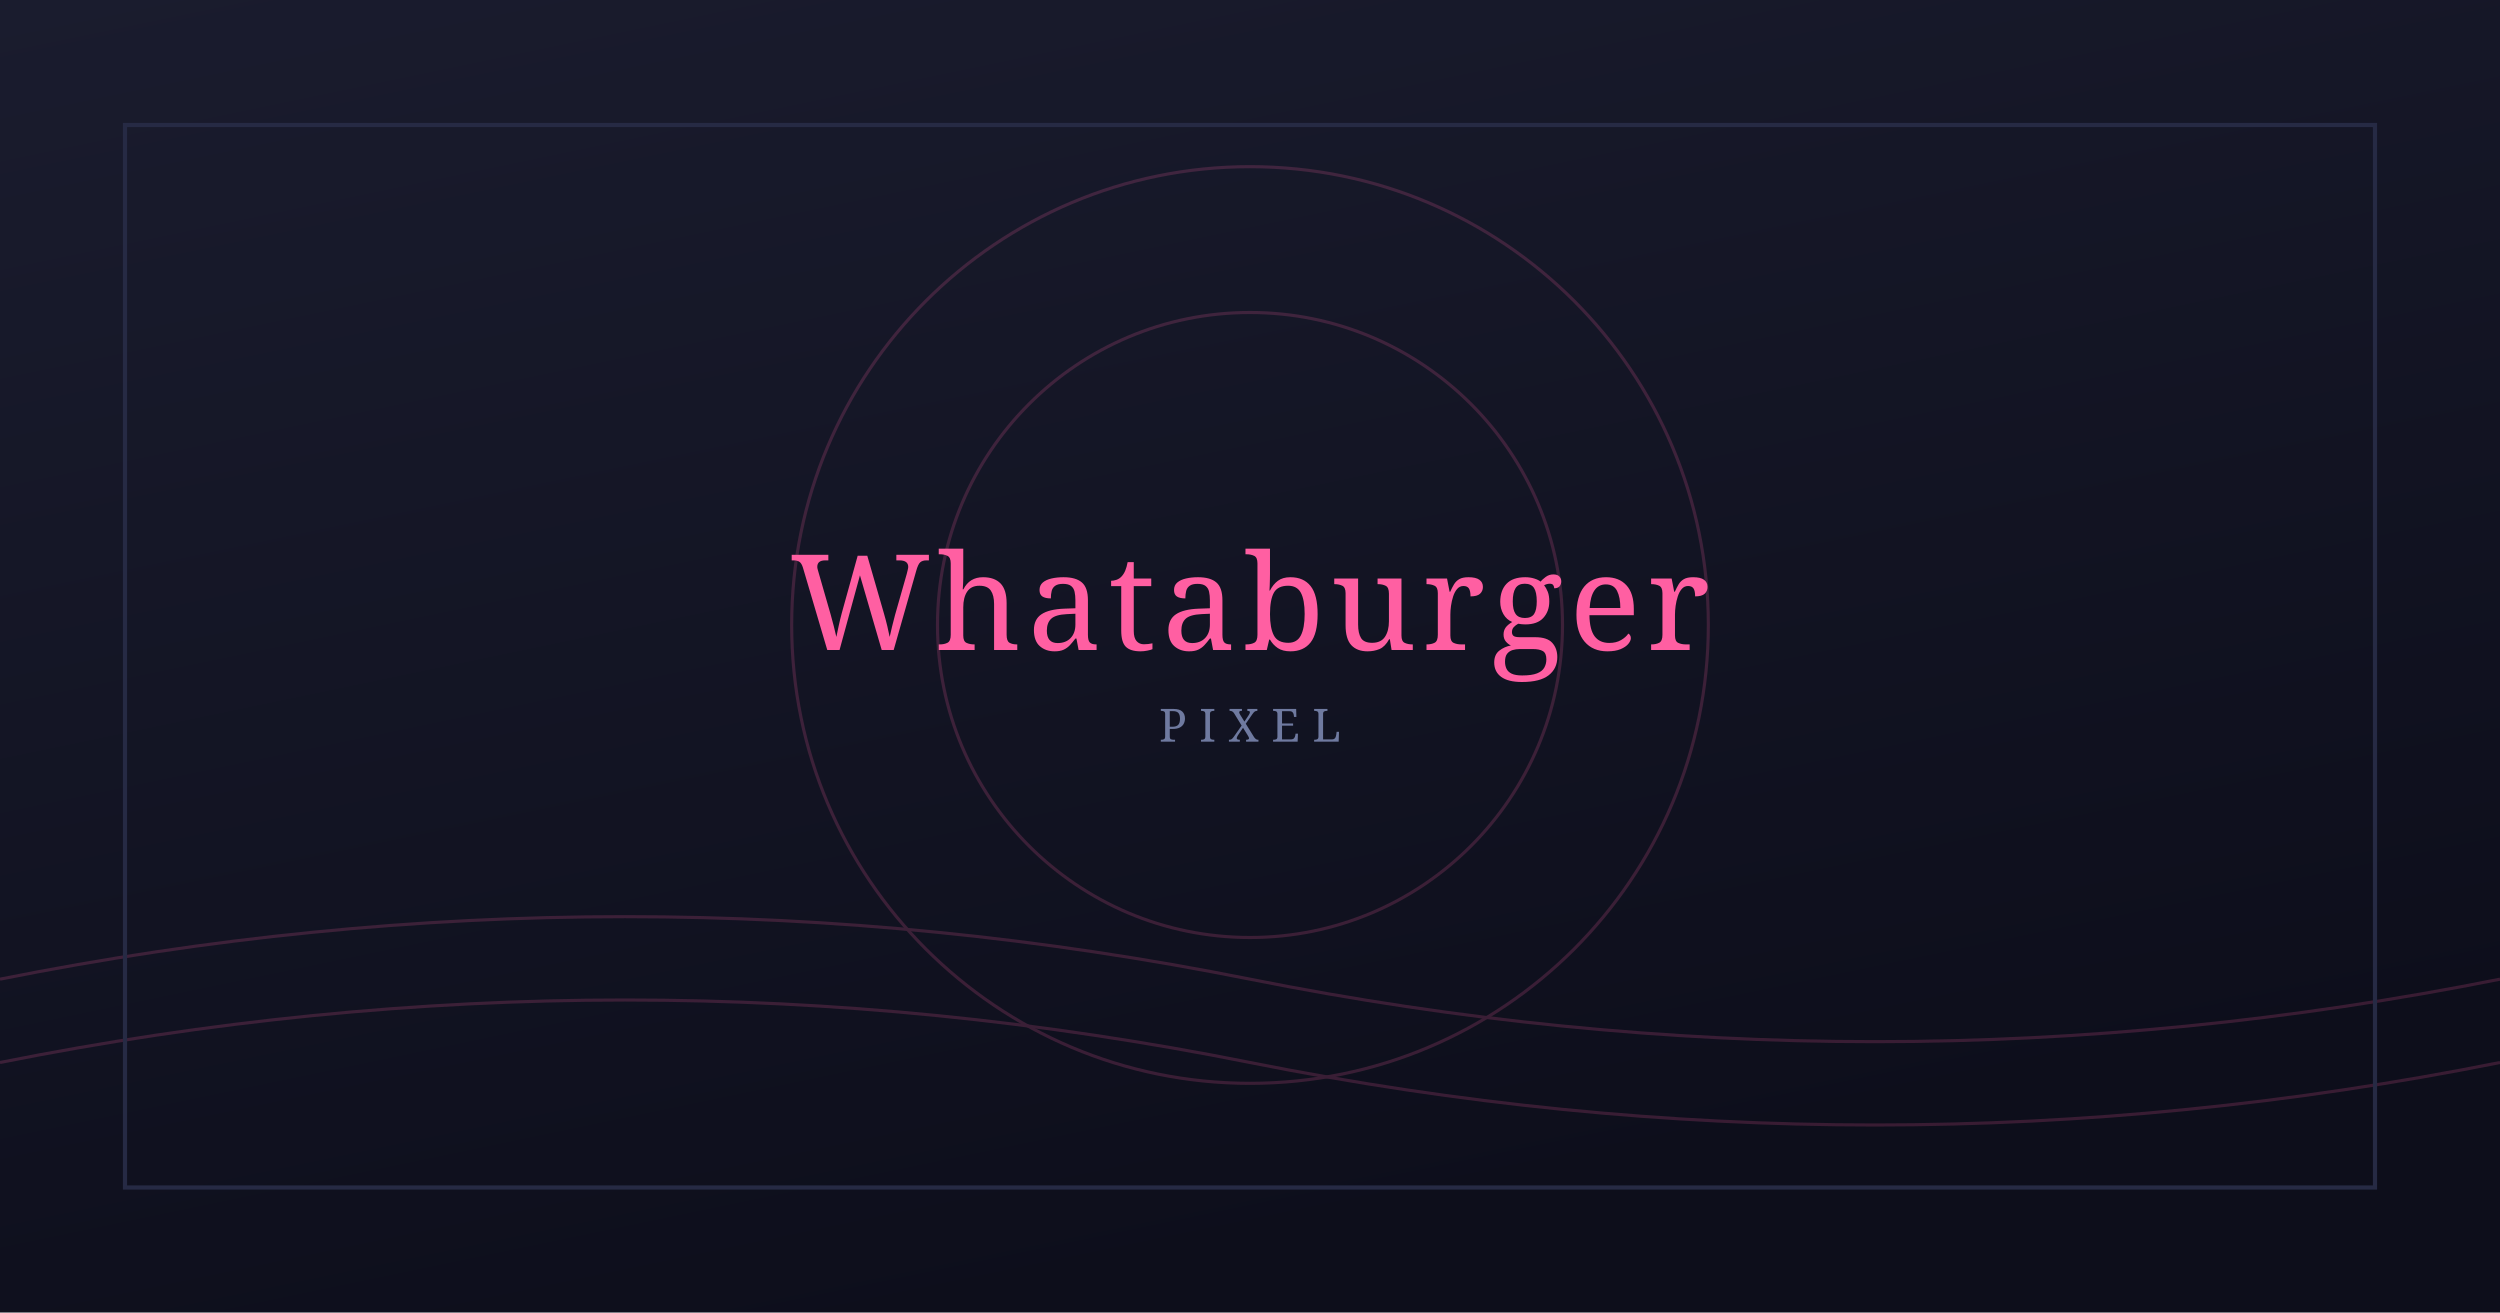
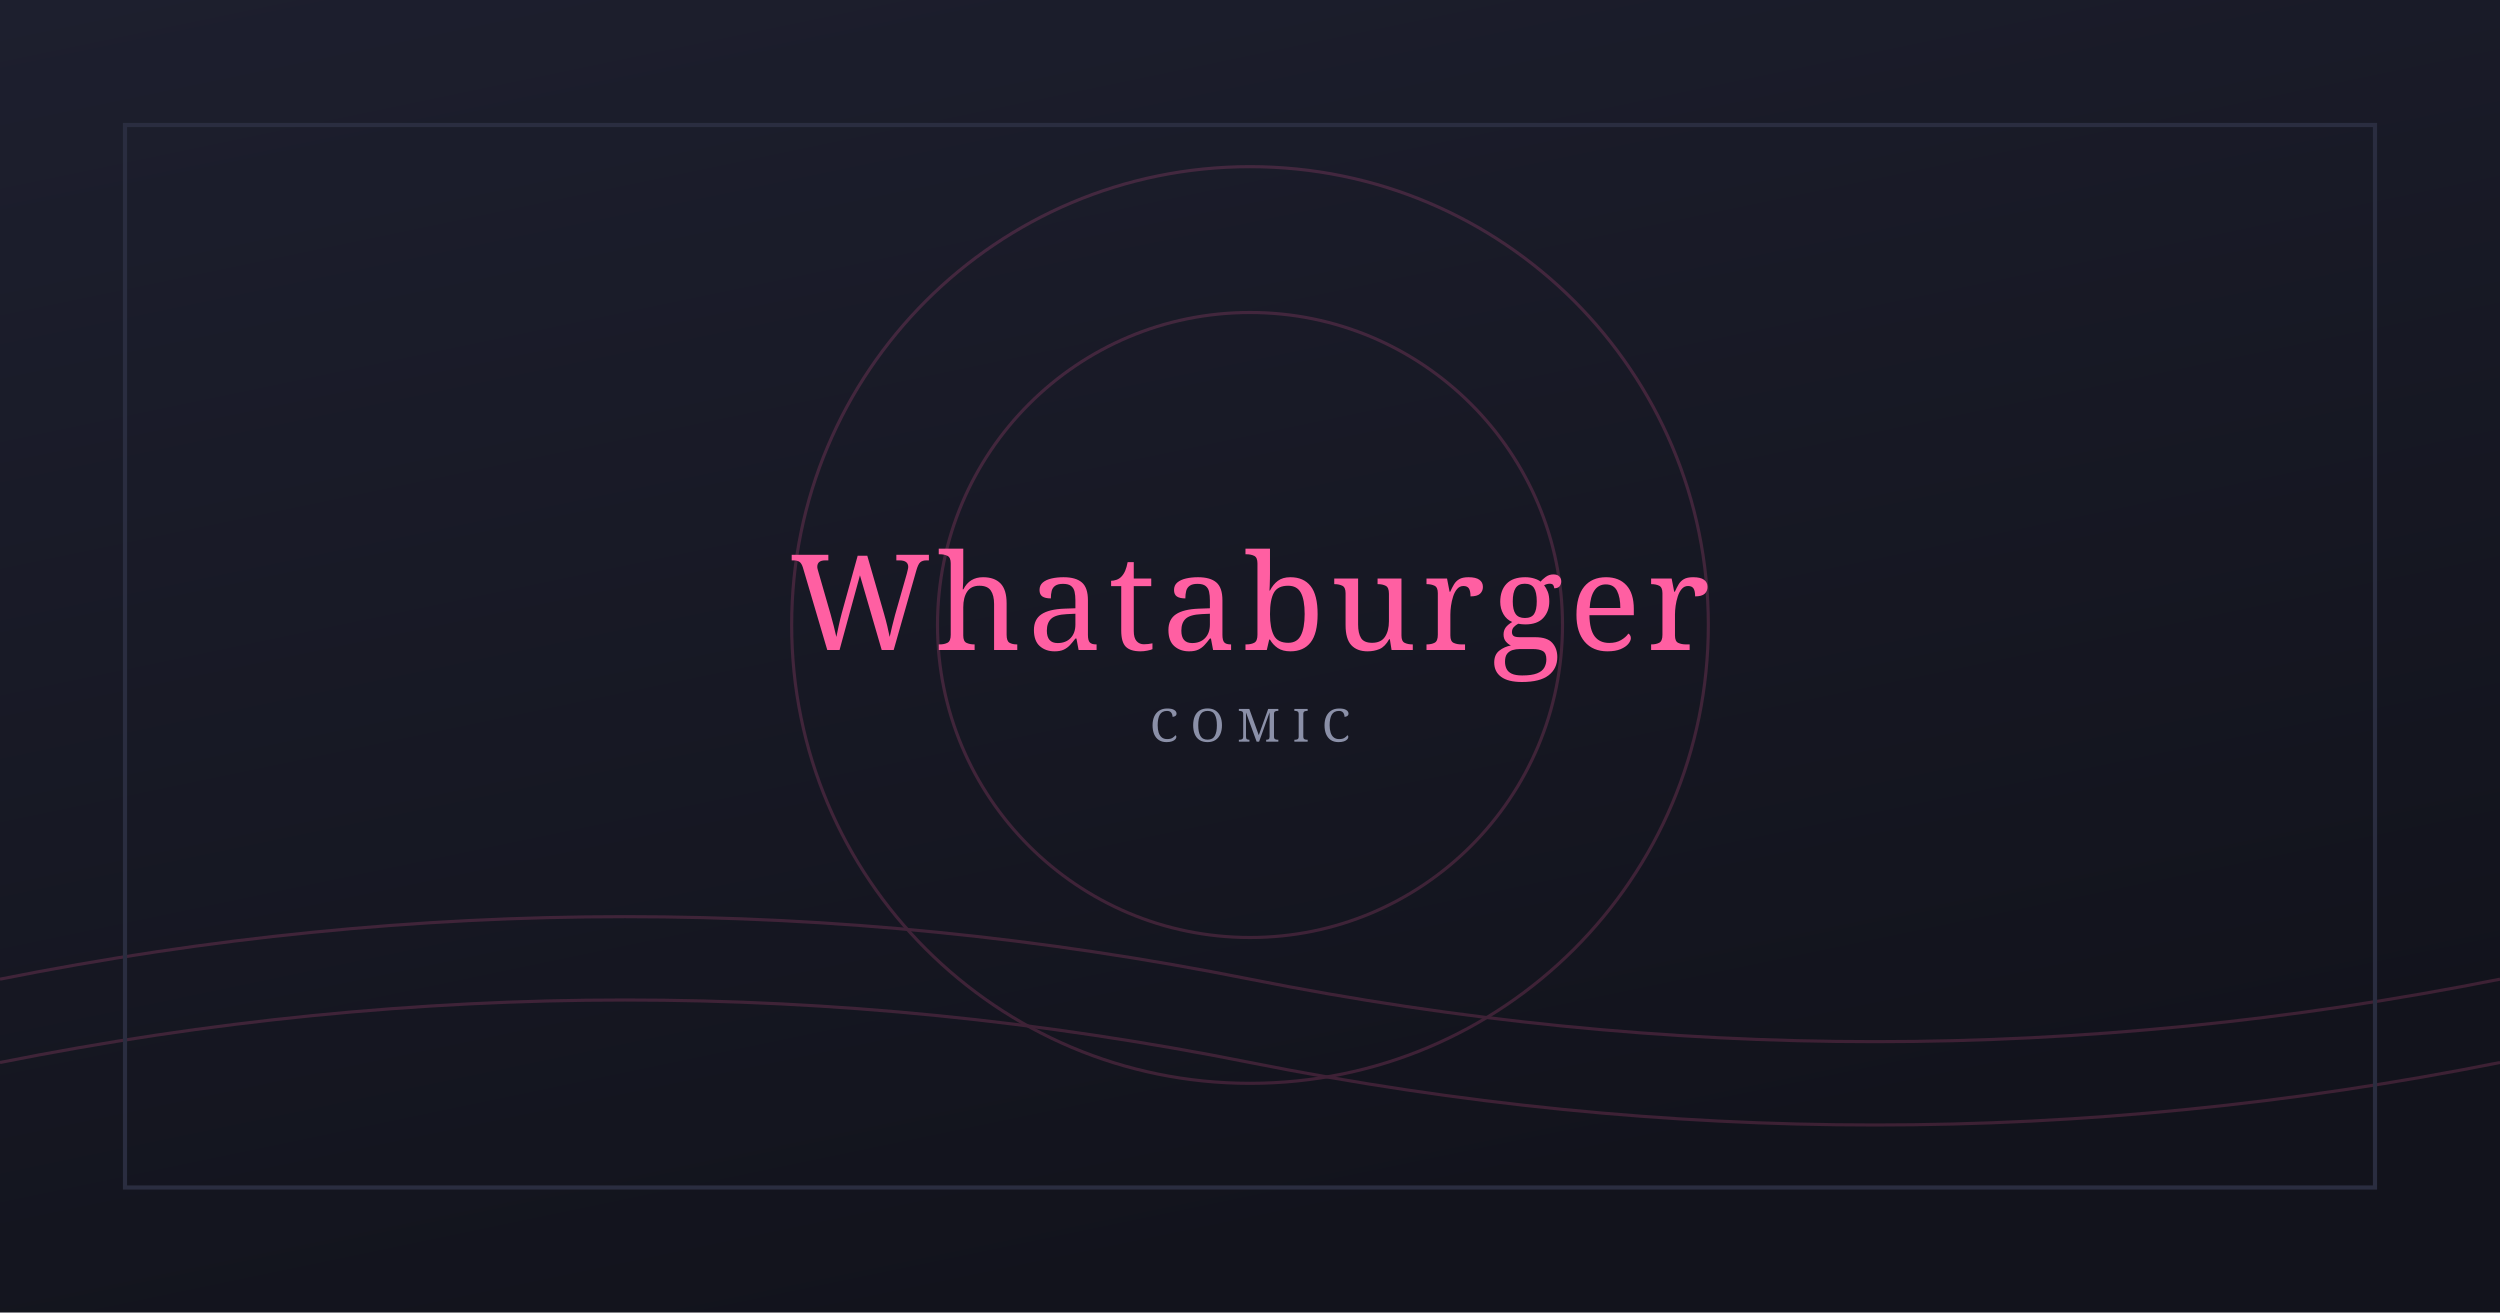
<svg xmlns="http://www.w3.org/2000/svg" viewBox="0 0 1200 630" preserveAspectRatio="xMidYMid slice">
  <defs>
    <linearGradient id="g" x1="0" y1="0" x2="0.4" y2="1">
-       <stop offset="0" stop-color="#1a1c2e" />
-       <stop offset="1" stop-color="#0d0e1b" />
+       <stop offset="0" stop-color="#1d1f2e" />
+       <stop offset="1" stop-color="#12131c" />
    </linearGradient>
  </defs>
  <rect width="1200" height="630" fill="url(#g)" />
  <g stroke="#ff5fa2" stroke-width="1.5" opacity="0.18" fill="none">
    <circle cx="600" cy="300" r="150" />
    <circle cx="600" cy="300" r="220" />
    <path d="M0 470 Q300 410 600 470 T1200 470" />
    <path d="M0 510 Q300 450 600 510 T1200 510" />
  </g>
-   <rect x="60" y="60" width="1080" height="510" fill="none" stroke="#262a44" stroke-width="2" />
+   <rect x="60" y="60" width="1080" height="510" fill="none" stroke="#2a2d40" stroke-width="2" />
  <text x="600" y="312" text-anchor="middle" font-family="Georgia, serif" font-size="64" fill="#ff5fa2" letter-spacing="3">Whataburger</text>
-   <text x="600" y="356" text-anchor="middle" font-family="Georgia, serif" font-size="22" fill="#6f7aa0" letter-spacing="6">PIXEL</text>
+   <text x="600" y="356" text-anchor="middle" font-family="Georgia, serif" font-size="22" fill="#8b90a8" letter-spacing="6">COMIC</text>
</svg>
